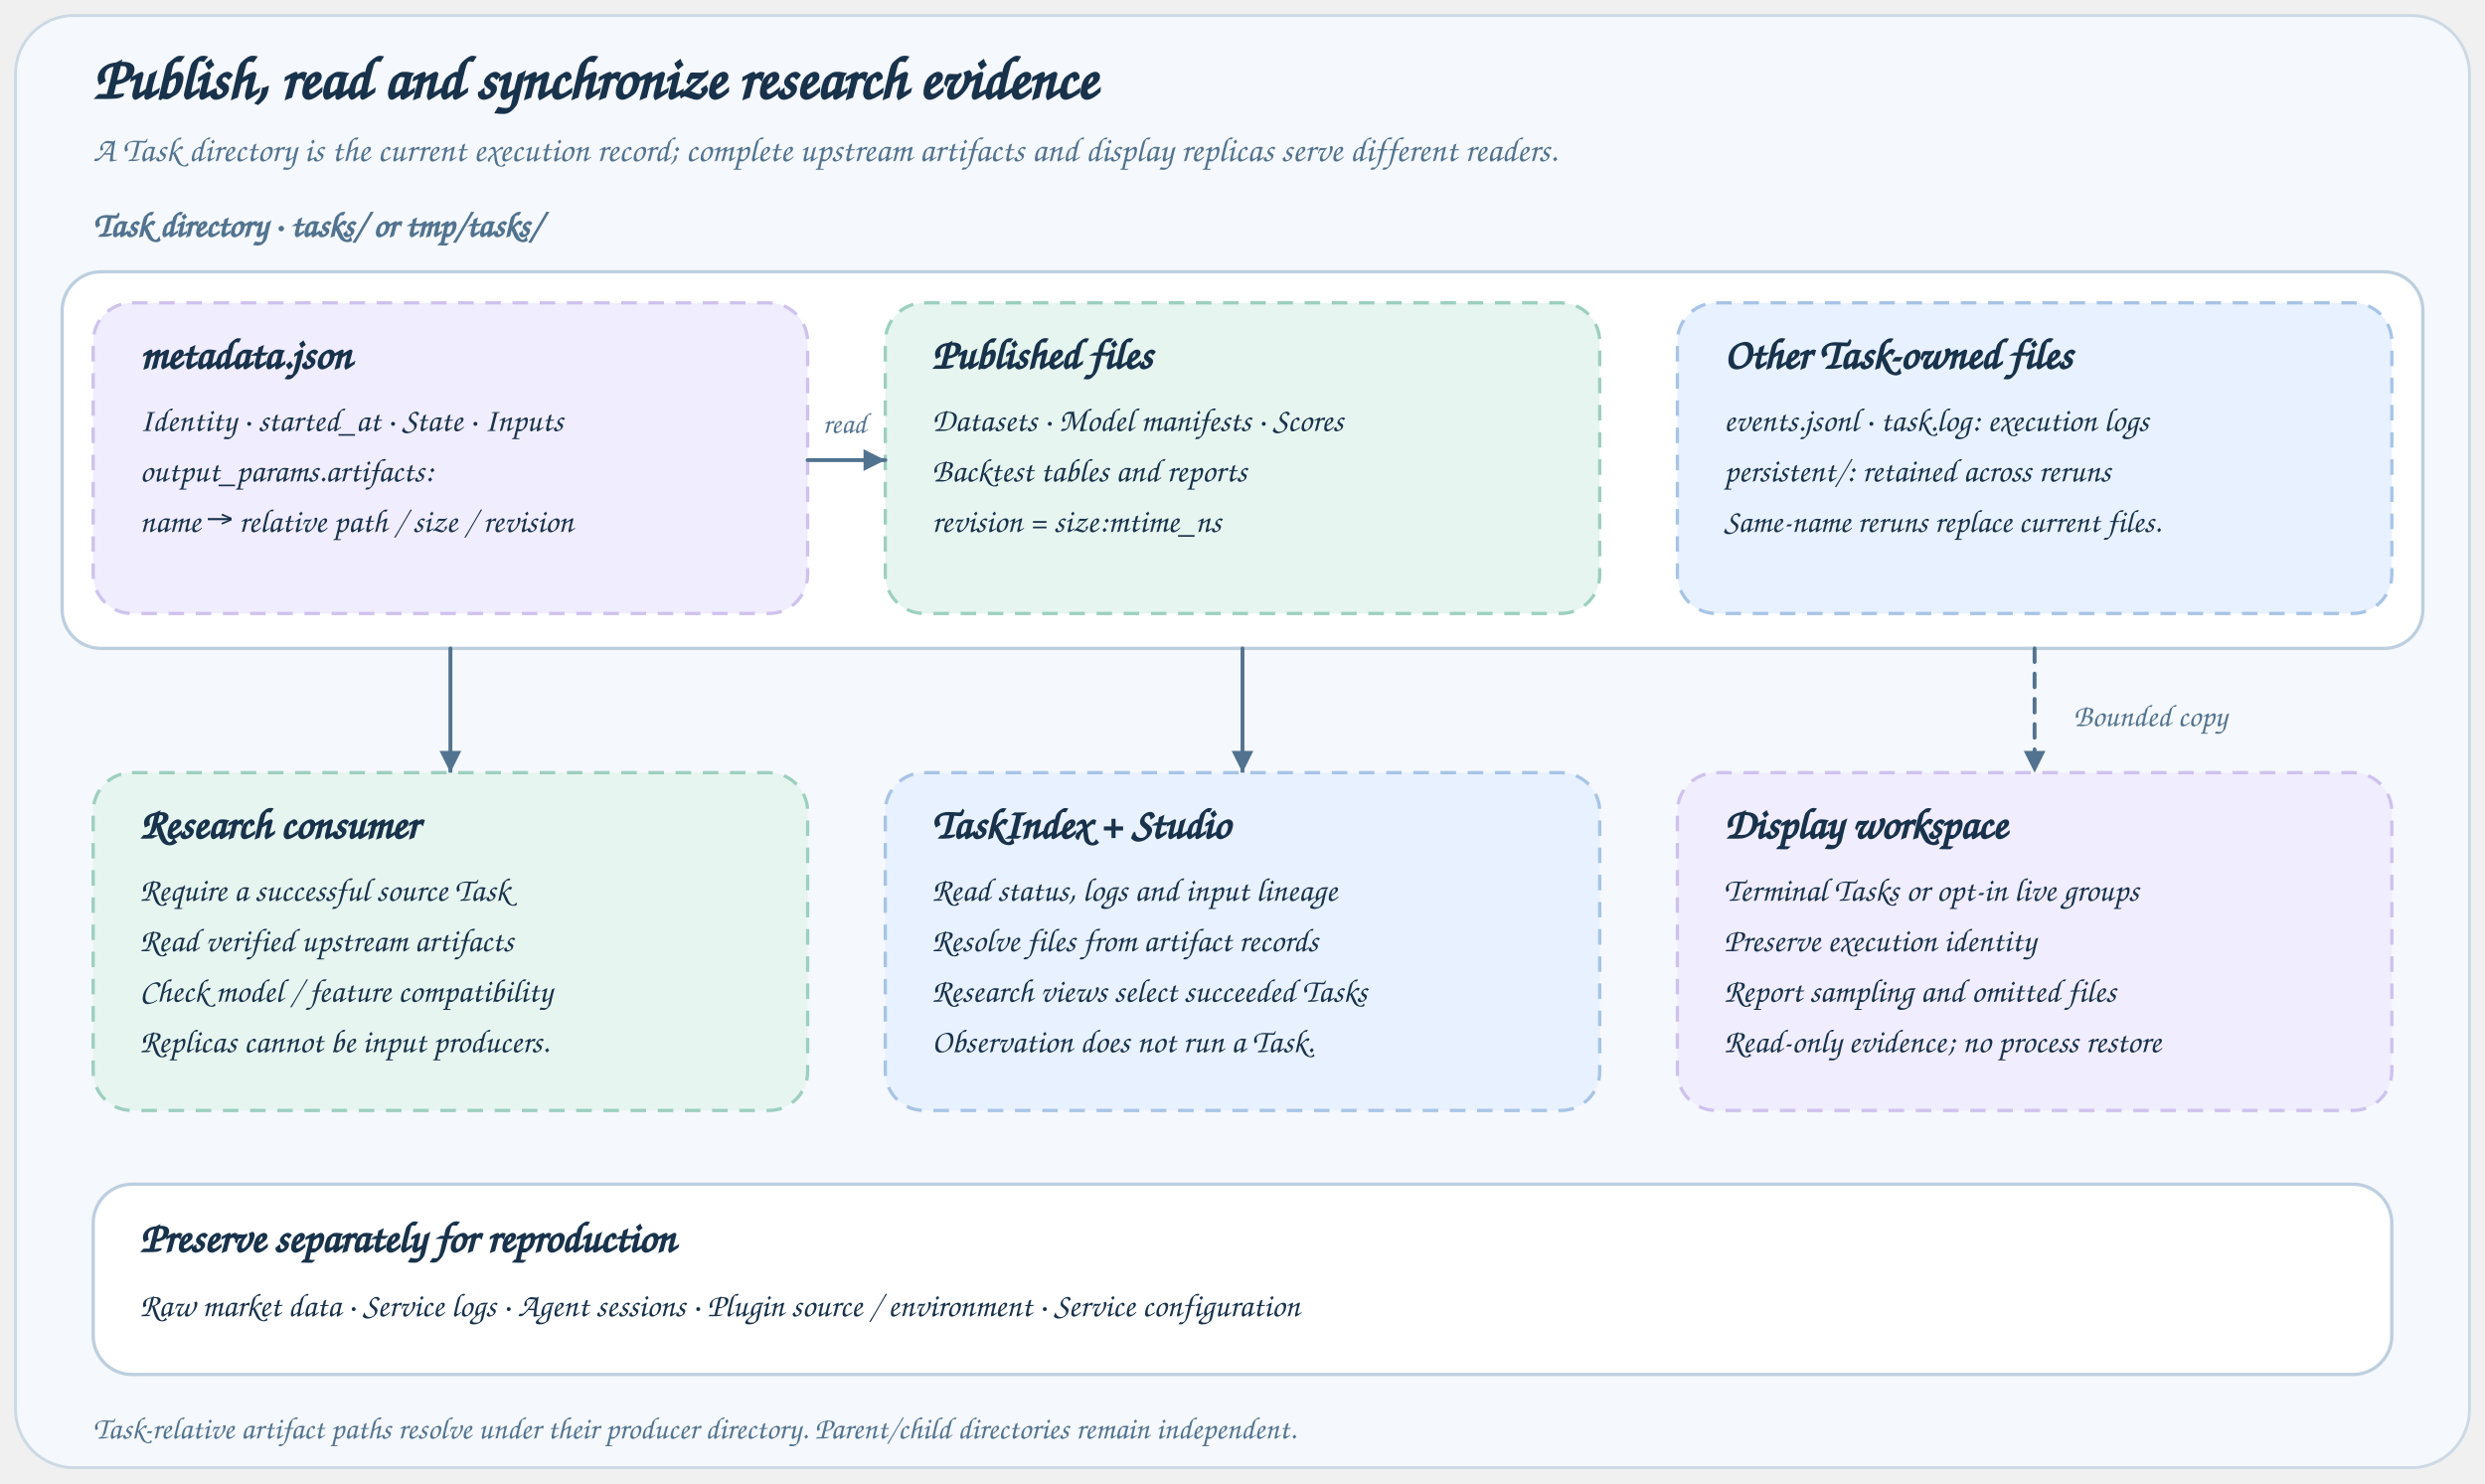
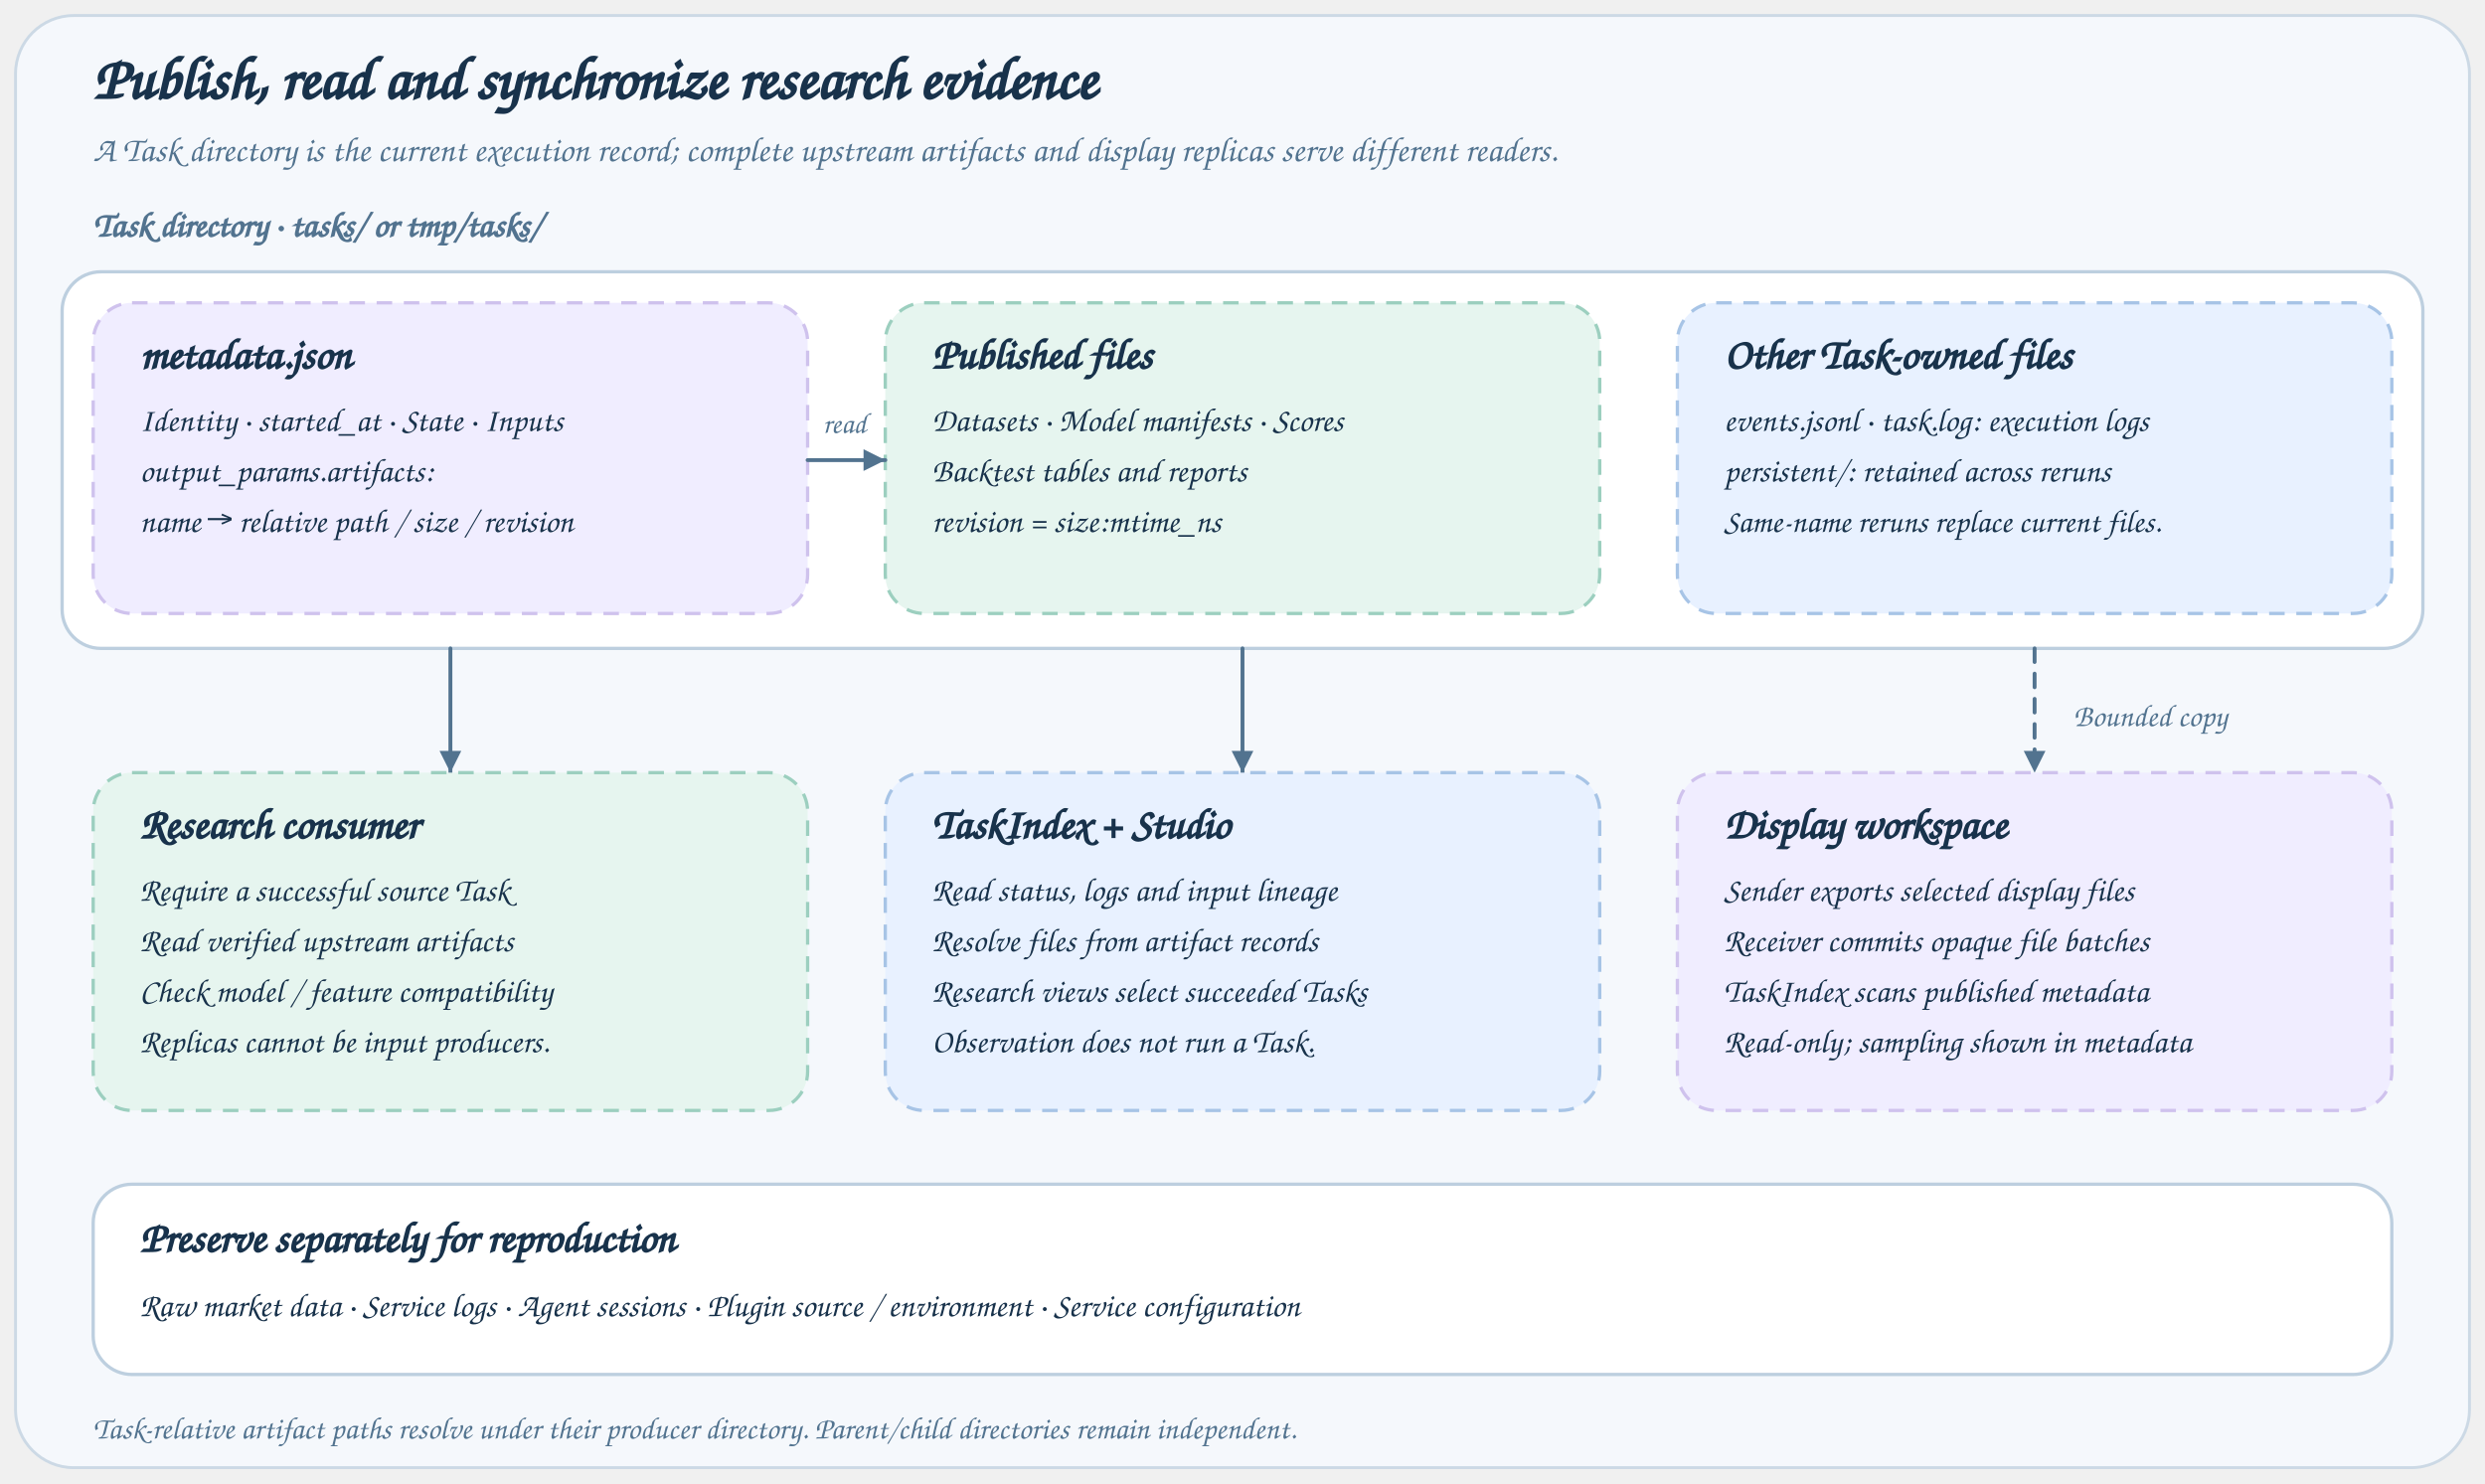
<svg xmlns="http://www.w3.org/2000/svg" width="1280" height="764" viewBox="0 0 1280 764" role="img" aria-labelledby="title desc">
  <defs>
    <marker id="arrow" viewBox="0 0 10 10" refX="9" refY="5" markerWidth="7" markerHeight="7" orient="auto">
      <path d="M 1 1 L 9 5 L 1 9 Z" fill="#52738f" />
    </marker>
  </defs>
  <rect x="8" y="8" width="1264" height="748" rx="30" fill="#f5f8fc" stroke="#ccd9e5" stroke-width="1.5" />
  <g font-family="'Comic Sans MS', 'Chalkboard SE', 'Comic Neue', cursive" fill="#18324b" data-diagram-content="true">
    <text x="48" y="51" font-size="31" font-weight="700">Publish, read and synchronize research evidence</text>
    <text x="48" y="83" font-size="18" fill="#52738f">A Task directory is the current execution record; complete upstream artifacts and display replicas serve different readers.</text>
    <text x="48" y="122" font-size="18" font-weight="700" fill="#52738f">Task directory · tasks/ or tmp/tasks/</text>
    <rect x="32" y="140" width="1216" height="194" rx="20" fill="#ffffff" stroke="#bdcfdf" stroke-width="1.7" />
    <rect x="48" y="156" width="368" height="160" rx="20" fill="#f0edff" stroke="#cfc2ed" stroke-width="1.7" stroke-dasharray="8 6" />
    <text x="72" y="190" font-size="22" font-weight="700">metadata.json</text>
    <text x="72" y="222" font-size="17">Identity · started_at · State · Inputs</text>
    <text x="72" y="248" font-size="17">output_params.artifacts:</text>
    <text x="72" y="274" font-size="17">name → relative path / size / revision</text>
    <rect x="456" y="156" width="368" height="160" rx="20" fill="#e6f5ef" stroke="#9ccfbf" stroke-width="1.7" stroke-dasharray="8 6" />
    <text x="480" y="190" font-size="22" font-weight="700">Published files</text>
    <text x="480" y="222" font-size="17">Datasets · Model manifests · Scores</text>
    <text x="480" y="248" font-size="17">Backtest tables and reports</text>
    <text x="480" y="274" font-size="17">revision = size:mtime_ns</text>
    <rect x="864" y="156" width="368" height="160" rx="20" fill="#e8f1ff" stroke="#a7c4e6" stroke-width="1.7" stroke-dasharray="8 6" />
    <text x="888" y="190" font-size="22" font-weight="700">Other Task-owned files</text>
    <text x="888" y="222" font-size="17">events.jsonl · task.log: execution logs</text>
    <text x="888" y="248" font-size="17">persistent/: retained across reruns</text>
    <text x="888" y="274" font-size="16.5">Same-name reruns replace current files.</text>
    <path d="M 416 237 L 456 237" fill="none" stroke="#52738f" stroke-width="2" stroke-linecap="round" stroke-linejoin="round" marker-end="url(#arrow)" />
    <text x="435" y="223" font-size="15" fill="#52738f" text-anchor="middle">read</text>
    <path d="M 232 334 L 232 398" fill="none" stroke="#52738f" stroke-width="2" stroke-linecap="round" stroke-linejoin="round" marker-end="url(#arrow)" />
    <path d="M 640 334 L 640 398" fill="none" stroke="#52738f" stroke-width="2" stroke-linecap="round" stroke-linejoin="round" marker-end="url(#arrow)" />
    <path d="M 1048 334 L 1048 398" fill="none" stroke="#52738f" stroke-width="2" stroke-linecap="round" stroke-linejoin="round" marker-end="url(#arrow)" stroke-dasharray="7 6" />
    <text x="1068" y="374" font-size="16" fill="#52738f">Bounded copy</text>
    <rect x="48" y="398" width="368" height="174" rx="20" fill="#e6f5ef" stroke="#9ccfbf" stroke-width="1.7" stroke-dasharray="8 6" />
    <text x="72" y="432" font-size="22" font-weight="700">Research consumer</text>
    <text x="72" y="464" font-size="17">Require a successful source Task</text>
    <text x="72" y="490" font-size="17">Read verified upstream artifacts</text>
    <text x="72" y="516" font-size="17">Check model / feature compatibility</text>
    <text x="72" y="542" font-size="17">Replicas cannot be input producers.</text>
    <rect x="456" y="398" width="368" height="174" rx="20" fill="#e8f1ff" stroke="#a7c4e6" stroke-width="1.7" stroke-dasharray="8 6" />
    <text x="480" y="432" font-size="22" font-weight="700">TaskIndex + Studio</text>
    <text x="480" y="464" font-size="17">Read status, logs and input lineage</text>
    <text x="480" y="490" font-size="17">Resolve files from artifact records</text>
    <text x="480" y="516" font-size="17">Research views select succeeded Tasks</text>
    <text x="480" y="542" font-size="17">Observation does not run a Task.</text>
    <rect x="864" y="398" width="368" height="174" rx="20" fill="#f0edff" stroke="#cfc2ed" stroke-width="1.7" stroke-dasharray="8 6" />
    <text x="888" y="432" font-size="22" font-weight="700">Display workspace</text>
-     <text x="888" y="464" font-size="17">Terminal Tasks or opt-in live groups</text>
-     <text x="888" y="490" font-size="17">Preserve execution identity</text>
-     <text x="888" y="516" font-size="17">Report sampling and omitted files</text>
-     <text x="888" y="542" font-size="17">Read-only evidence; no process restore</text>
+     <text x="888" y="464" font-size="17">Sender exports selected display files</text>
+     <text x="888" y="490" font-size="17">Receiver commits opaque file batches</text>
+     <text x="888" y="516" font-size="17">TaskIndex scans published metadata</text>
+     <text x="888" y="542" font-size="17">Read-only; sampling shown in metadata</text>
    <rect x="48" y="610" width="1184" height="98" rx="20" fill="#ffffff" stroke="#bdcfdf" stroke-width="1.7" />
    <text x="72" y="645" font-size="22" font-weight="700">Preserve separately for reproduction</text>
    <text x="72" y="678" font-size="17">Raw market data · Service logs · Agent sessions · Plugin source / environment · Service configuration</text>
    <text x="48" y="741" font-size="16" fill="#52738f">Task-relative artifact paths resolve under their producer directory. Parent/child directories remain independent.</text>
  </g>
</svg>
